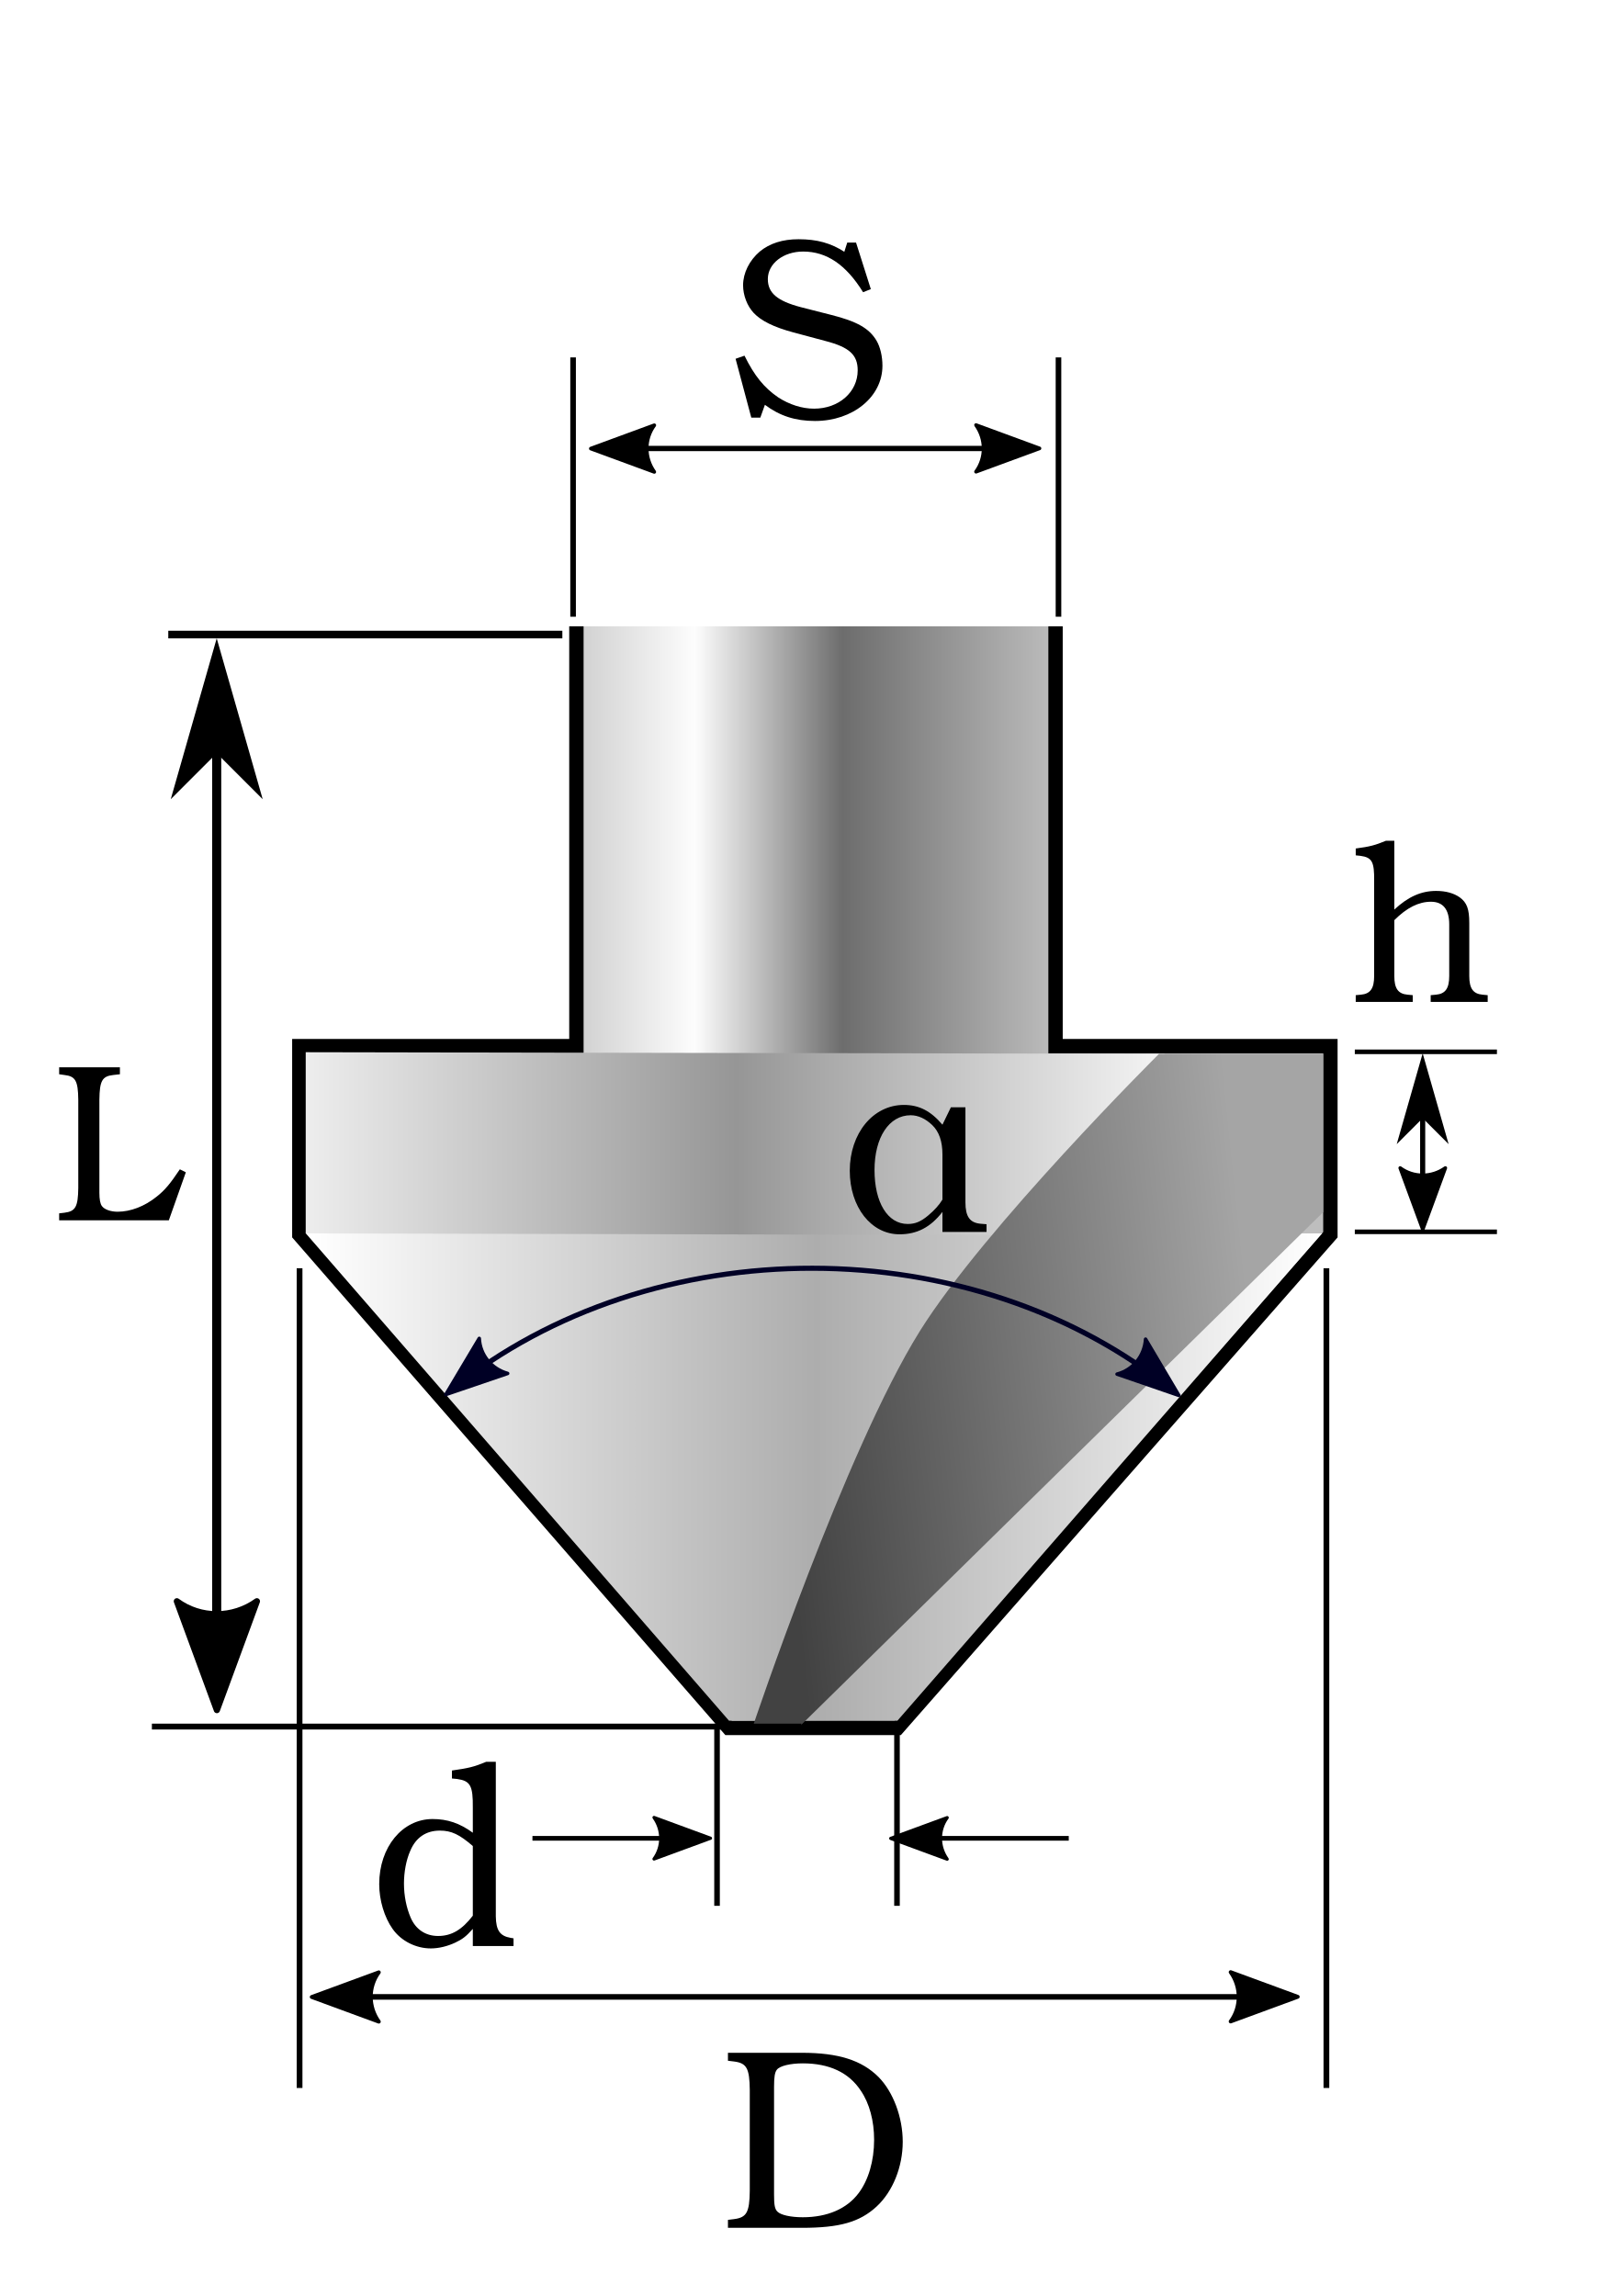
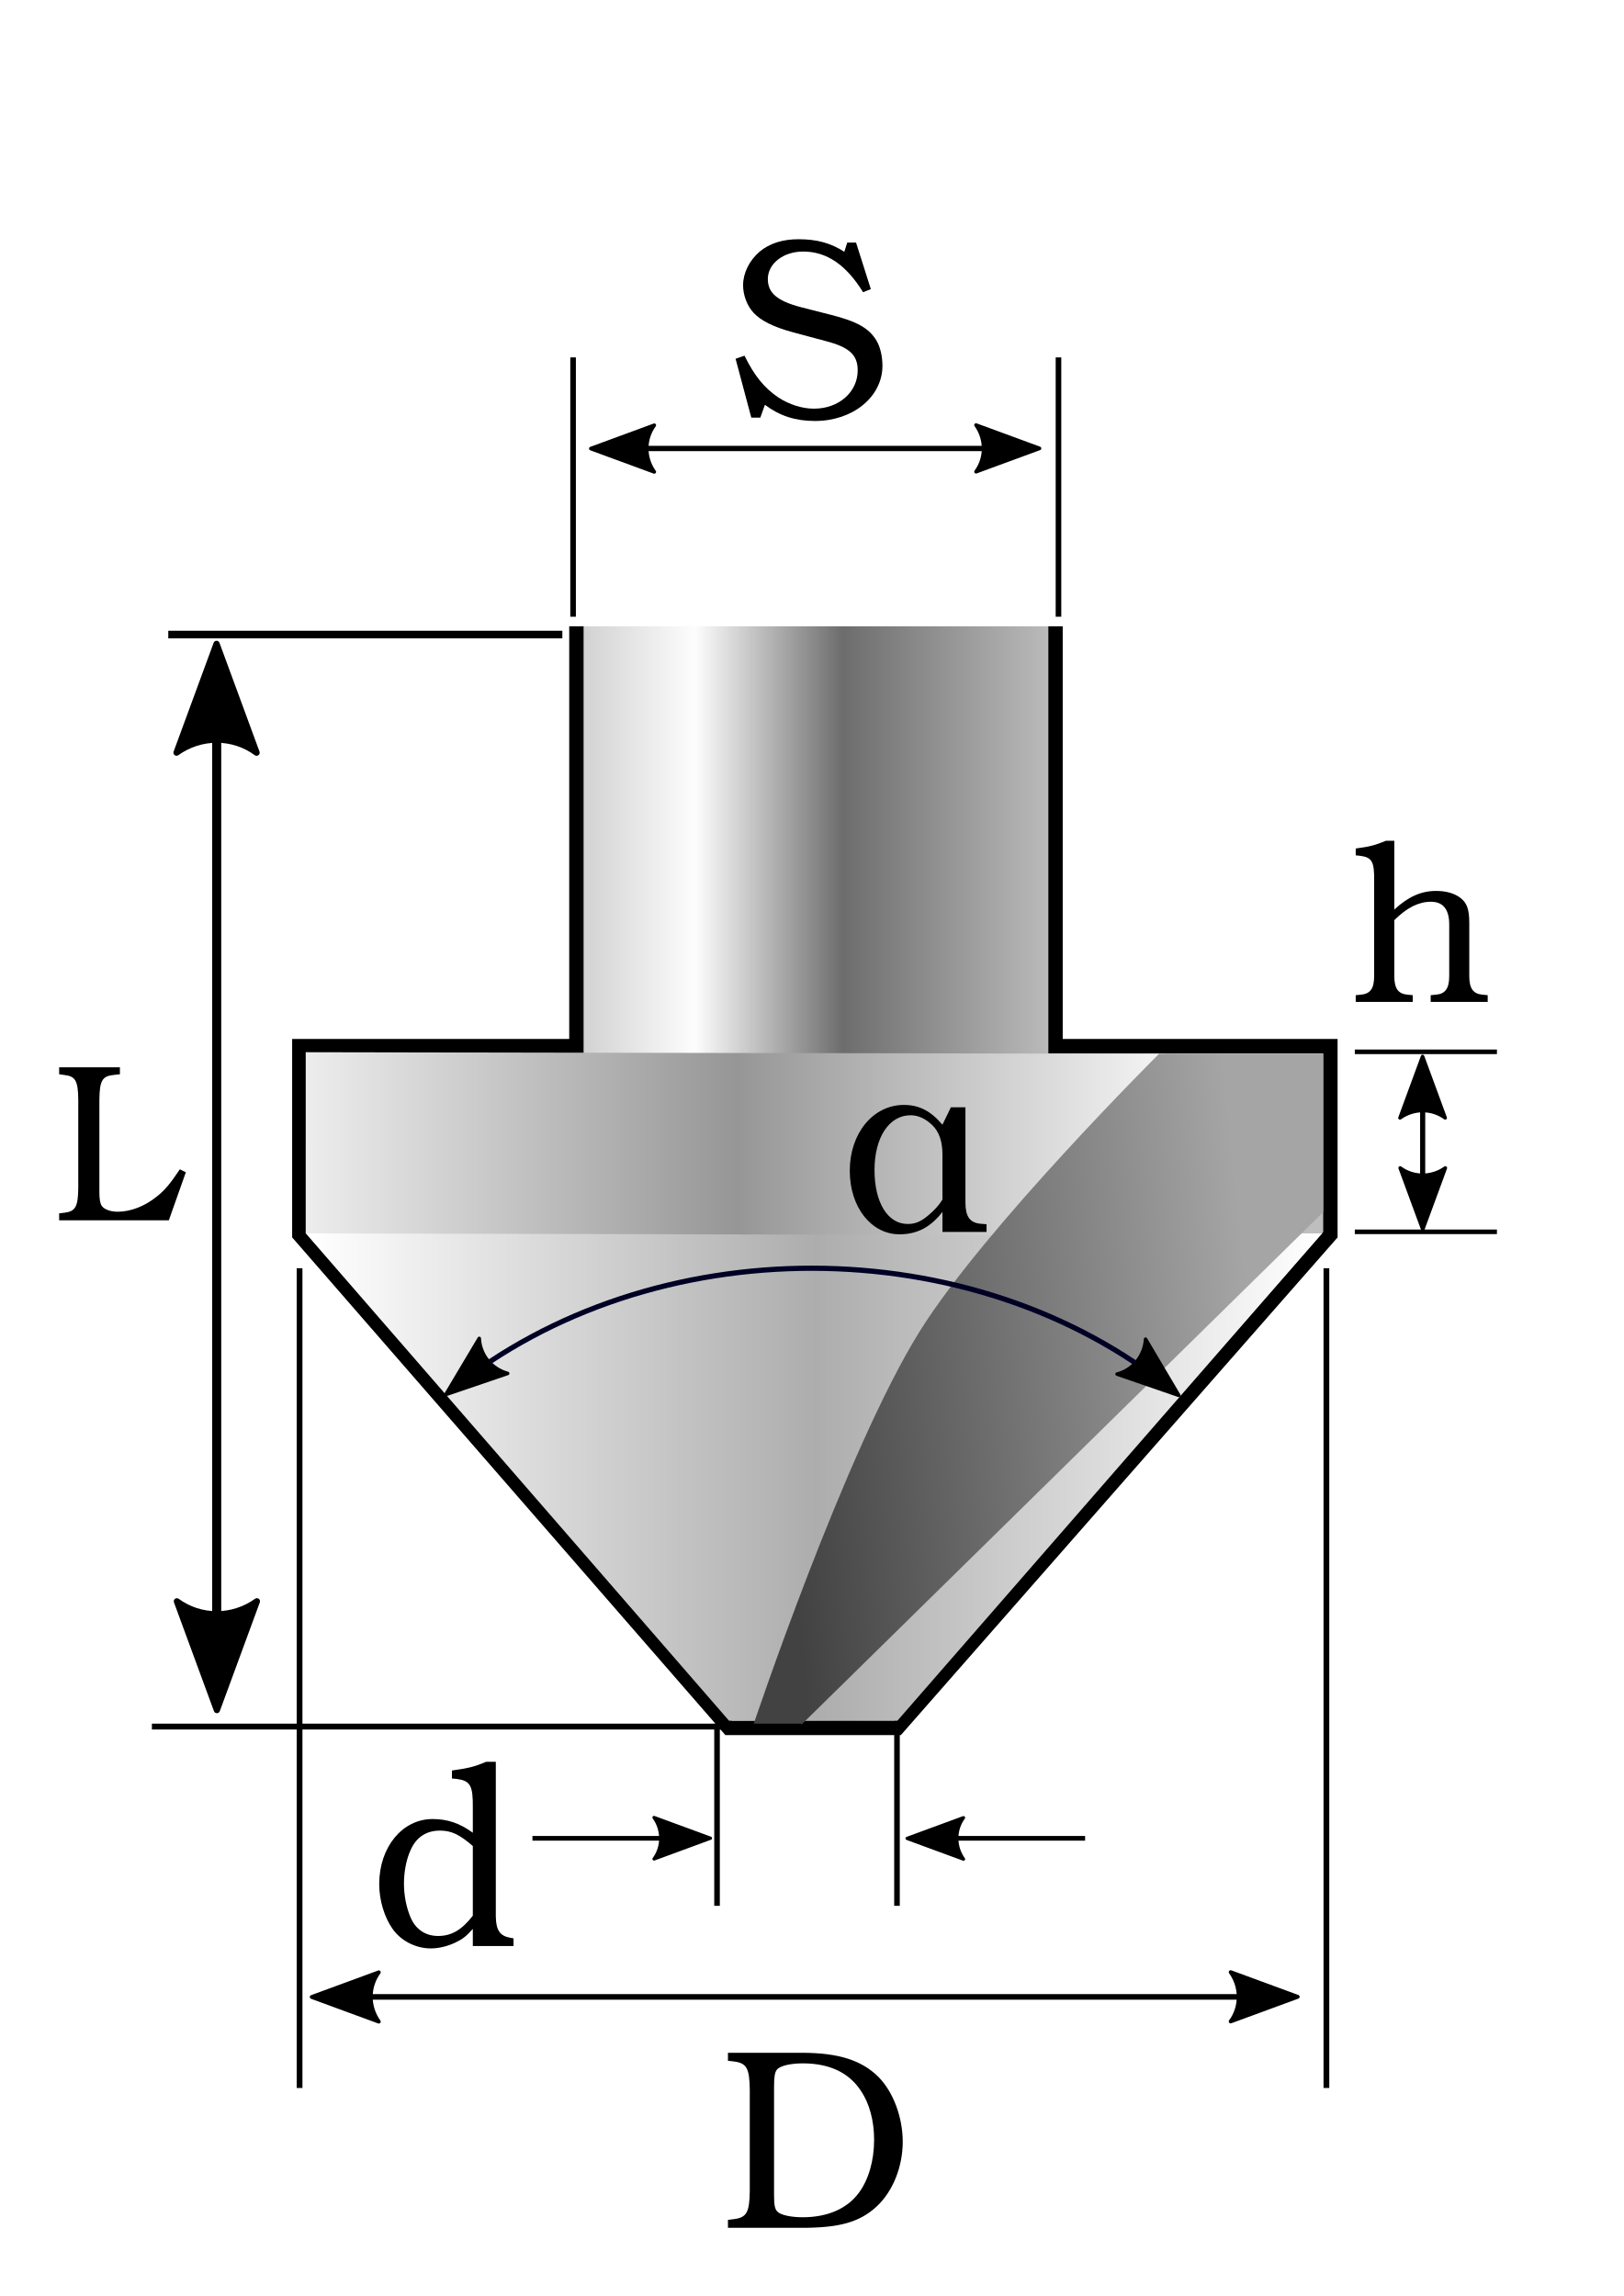
<svg xmlns="http://www.w3.org/2000/svg" xmlns:xlink="http://www.w3.org/1999/xlink" id="svg8" version="1.1" viewBox="0 0 210 297" height="297mm" width="210mm" xml:space="preserve">
  <defs id="defs2">
    <linearGradient id="linearGradient36360">
      <stop style="stop-color:#ffffff;stop-opacity:1;" offset="0" id="stop36356" />
      <stop style="stop-color:#adadad;stop-opacity:1;" offset="0.5" id="stop38296" />
      <stop style="stop-color:#ffffff;stop-opacity:1;" offset="1" id="stop36358" />
    </linearGradient>
    <linearGradient id="linearGradient16058">
      <stop style="stop-color:#424242;stop-opacity:1;" offset="0" id="stop16054" />
      <stop style="stop-color:#a5a5a5;stop-opacity:1;" offset="1" id="stop16056" />
    </linearGradient>
    <linearGradient id="linearGradient2248">
      <stop style="stop-color:#ededed;stop-opacity:1;" offset="0" id="stop2244" />
      <stop style="stop-color:#969696;stop-opacity:1;" offset="0.5" id="stop12188" />
      <stop style="stop-color:#f5f5f5;stop-opacity:1;" offset="1" id="stop2246" />
    </linearGradient>
-     <marker orient="auto" refY="0" refX="0" id="marker7593" style="overflow:visible">
+     <marker orient="auto" refY="0" refX="0" id="marker7593" style="overflow:visible" viewBox="0 0 12.706 9.526" markerWidth="12.706" markerHeight="9.526" preserveAspectRatio="xMidYMid">
      <path id="path7591" style="fill:#000000;fill-opacity:1;fill-rule:evenodd;stroke:#000000;stroke-width:0.625;stroke-linejoin:round;stroke-opacity:1" d="M 8.719,4.034 -2.207,0.016 8.719,-4.002 c -1.745,2.372 -1.735,5.617 -6e-7,8.035 z" transform="matrix(1.1,0,0,1.1,1.1,0)" />
    </marker>
-     <marker style="overflow:visible" id="marker4880" refX="0" refY="0" orient="auto">
+     <marker style="overflow:visible" id="marker4880" refX="0" refY="0" orient="auto" viewBox="0 0 12.706 9.526" markerWidth="12.706" markerHeight="9.526" preserveAspectRatio="xMidYMid" markerUnits="strokeWidth">
      <path transform="matrix(-1.1,0,0,-1.1,-1.1,0)" d="M 8.719,4.034 -2.207,0.016 8.719,-4.002 c -1.745,2.372 -1.735,5.617 -6e-7,8.035 z" style="fill:#000000;fill-opacity:1;fill-rule:evenodd;stroke:#000000;stroke-width:0.625;stroke-linejoin:round;stroke-opacity:1" id="path4878" />
    </marker>
    <marker style="overflow:visible" id="marker4732" refX="0" refY="0" orient="auto">
      <path transform="matrix(1.1,0,0,1.1,1.1,0)" d="M 8.719,4.034 -2.207,0.016 8.719,-4.002 c -1.745,2.372 -1.735,5.617 -6e-7,8.035 z" style="fill:#000000;fill-opacity:1;fill-rule:evenodd;stroke:#000000;stroke-width:0.625;stroke-linejoin:round;stroke-opacity:1" id="path4730" />
    </marker>
    <marker orient="auto" refY="0" refX="0" id="marker4584" style="overflow:visible">
      <path id="path4582" style="fill:#000000;fill-opacity:1;fill-rule:evenodd;stroke:#000000;stroke-width:0.625;stroke-linejoin:round;stroke-opacity:1" d="M 8.719,4.034 -2.207,0.016 8.719,-4.002 c -1.745,2.372 -1.735,5.617 -6e-7,8.035 z" transform="matrix(-1.1,0,0,-1.1,-1.1,0)" />
    </marker>
    <marker style="overflow:visible" id="marker4328" refX="0" refY="0" orient="auto">
      <path transform="matrix(-1.1,0,0,-1.1,-1.1,0)" d="M 8.719,4.034 -2.207,0.016 8.719,-4.002 c -1.745,2.372 -1.735,5.617 -6e-7,8.035 z" style="fill:#000000;fill-opacity:1;fill-rule:evenodd;stroke:#000000;stroke-width:0.625;stroke-linejoin:round;stroke-opacity:1" id="path4326" />
    </marker>
    <marker orient="auto" refY="0" refX="0" id="marker4186" style="overflow:visible">
      <path id="path4184" style="fill:#000000;fill-opacity:1;fill-rule:evenodd;stroke:#000000;stroke-width:0.625;stroke-linejoin:round;stroke-opacity:1" d="M 8.719,4.034 -2.207,0.016 8.719,-4.002 c -1.745,2.372 -1.735,5.617 -6e-7,8.035 z" transform="matrix(1.1,0,0,1.1,1.1,0)" />
    </marker>
    <marker style="overflow:visible" id="marker3948" refX="0" refY="0" orient="auto">
      <path transform="matrix(1.1,0,0,1.1,1.1,0)" d="M 8.719,4.034 -2.207,0.016 8.719,-4.002 c -1.745,2.372 -1.735,5.617 -6e-7,8.035 z" style="fill:#000000;fill-opacity:1;fill-rule:evenodd;stroke:#000000;stroke-width:0.625;stroke-linejoin:round;stroke-opacity:1" id="path3946" />
    </marker>
    <marker style="overflow:visible" id="Arrow2Lend" refX="0" refY="0" orient="auto">
      <path transform="matrix(-1.1,0,0,-1.1,-1.1,0)" d="M 8.719,4.034 -2.207,0.016 8.719,-4.002 c -1.745,2.372 -1.735,5.617 -6e-7,8.035 z" style="fill:#000025;fill-opacity:1;fill-rule:evenodd;stroke:#000025;stroke-width:0.625;stroke-linejoin:round;stroke-opacity:1" id="path920" />
    </marker>
    <marker style="overflow:visible" id="Arrow2Lstart" refX="0" refY="0" orient="auto">
      <path transform="matrix(1.1,0,0,1.1,1.1,0)" d="M 8.719,4.034 -2.207,0.016 8.719,-4.002 c -1.745,2.372 -1.735,5.617 -6e-7,8.035 z" style="fill:#000025;fill-opacity:1;fill-rule:evenodd;stroke:#000025;stroke-width:0.625;stroke-linejoin:round;stroke-opacity:1" id="path917" />
    </marker>
    <marker style="overflow:visible" id="marker7497" refX="0" refY="0" orient="auto">
      <path transform="scale(-0.6)" d="M 8.719,4.034 -2.207,0.016 8.719,-4.002 c -1.745,2.372 -1.735,5.617 -6e-7,8.035 z" style="fill:#000025;fill-opacity:1;fill-rule:evenodd;stroke:#000025;stroke-width:0.625;stroke-linejoin:round;stroke-opacity:1" id="path7495" />
    </marker>
    <marker style="overflow:visible" id="marker7379" refX="0" refY="0" orient="auto">
      <path transform="matrix(0.4,0,0,0.4,4,0)" style="fill:#000025;fill-opacity:1;fill-rule:evenodd;stroke:#000025;stroke-width:1pt;stroke-opacity:1" d="M 0,0 5,-5 -12.5,0 5,5 Z" id="path7377" />
    </marker>
    <marker orient="auto" refY="0" refX="0" id="marker5480" style="overflow:visible">
      <path id="path5478" style="fill:#000000;fill-opacity:1;fill-rule:evenodd;stroke:#000000;stroke-width:0.625;stroke-linejoin:round;stroke-opacity:1" d="M 8.719,4.034 -2.207,0.016 8.719,-4.002 c -1.745,2.372 -1.735,5.617 -6e-7,8.035 z" transform="scale(-0.6)" />
    </marker>
    <marker orient="auto" refY="0" refX="0" id="marker5470" style="overflow:visible">
      <path id="path5468" style="fill:#000000;fill-opacity:1;fill-rule:evenodd;stroke:#000000;stroke-width:0.625;stroke-linejoin:round;stroke-opacity:1" d="M 8.719,4.034 -2.207,0.016 8.719,-4.002 c -1.745,2.372 -1.735,5.617 -6e-7,8.035 z" transform="scale(-0.6)" />
    </marker>
    <marker orient="auto" refY="0" refX="0" id="marker5220" style="overflow:visible">
      <path id="path5218" d="M 0,0 5,-5 -12.5,0 5,5 Z" style="fill:#000000;fill-opacity:1;fill-rule:evenodd;stroke:#000000;stroke-width:1pt;stroke-opacity:1" transform="matrix(0.4,0,0,0.4,4,0)" />
    </marker>
    <marker orient="auto" refY="0" refX="0" id="marker5210" style="overflow:visible">
      <path id="path5208" d="M 0,0 5,-5 -12.5,0 5,5 Z" style="fill:#000000;fill-opacity:1;fill-rule:evenodd;stroke:#000000;stroke-width:1pt;stroke-opacity:1" transform="matrix(0.4,0,0,0.4,4,0)" />
    </marker>
    <marker orient="auto" refY="0" refX="0" id="marker5072" style="overflow:visible">
      <path id="path5070" d="M 0,0 5,-5 -12.5,0 5,5 Z" style="fill:#000000;fill-opacity:1;fill-rule:evenodd;stroke:#000000;stroke-width:1pt;stroke-opacity:1" transform="matrix(-0.8,0,0,-0.8,-10,0)" />
    </marker>
    <marker orient="auto" refY="0" refX="0" id="marker5014" style="overflow:visible">
      <path id="path5012" d="M 0,0 5,-5 -12.5,0 5,5 Z" style="fill:#000000;fill-opacity:1;fill-rule:evenodd;stroke:#000000;stroke-width:1pt;stroke-opacity:1" transform="matrix(-0.8,0,0,-0.8,-10,0)" />
    </marker>
    <marker orient="auto" refY="0" refX="0" id="marker4968" style="overflow:visible">
      <path id="path4966" d="M 0,0 5,-5 -12.5,0 5,5 Z" style="fill:#000000;fill-opacity:1;fill-rule:evenodd;stroke:#000000;stroke-width:1pt;stroke-opacity:1" transform="matrix(-0.8,0,0,-0.8,-10,0)" />
    </marker>
    <marker orient="auto" refY="0" refX="0" id="marker4884" style="overflow:visible">
      <path id="path4882" d="M 0,0 5,-5 -12.5,0 5,5 Z" style="fill:#000000;fill-opacity:1;fill-rule:evenodd;stroke:#000000;stroke-width:1pt;stroke-opacity:1" transform="matrix(0.8,0,0,0.8,10,0)" />
    </marker>
    <marker orient="auto" refY="0" refX="0" id="marker4856" style="overflow:visible">
      <path id="path4854" d="M 0,0 5,-5 -12.5,0 5,5 Z" style="fill:#000000;fill-opacity:1;fill-rule:evenodd;stroke:#000000;stroke-width:1pt;stroke-opacity:1" transform="matrix(0.8,0,0,0.8,10,0)" />
    </marker>
    <marker orient="auto" refY="0" refX="0" id="marker4834" style="overflow:visible">
      <path id="path4832" d="M 0,0 5,-5 -12.5,0 5,5 Z" style="fill:#000000;fill-opacity:1;fill-rule:evenodd;stroke:#000000;stroke-width:1pt;stroke-opacity:1" transform="matrix(0.8,0,0,0.8,10,0)" />
    </marker>
    <marker orient="auto" refY="0" refX="0" id="marker5220-5" style="overflow:visible">
      <path id="path5218-3" d="M 0,0 5,-5 -12.5,0 5,5 Z" style="fill:#000000;fill-opacity:1;fill-rule:evenodd;stroke:#000000;stroke-width:1pt;stroke-opacity:1" transform="matrix(0.4,0,0,0.4,4,0)" />
    </marker>
    <marker orient="auto" refY="0" refX="0" id="marker5480-5" style="overflow:visible">
      <path id="path5478-7" style="fill:#000000;fill-opacity:1;fill-rule:evenodd;stroke:#000000;stroke-width:0.625;stroke-linejoin:round;stroke-opacity:1" d="M 8.719,4.034 -2.207,0.016 8.719,-4.002 c -1.745,2.372 -1.735,5.617 -6e-7,8.035 z" transform="scale(-0.6)" />
    </marker>
    <linearGradient xlink:href="#linearGradient2248" id="linearGradient2250" x1="15.027" y1="135.524" x2="135.744" y2="135.524" gradientUnits="userSpaceOnUse" gradientTransform="matrix(0.9217912,0,0,0.9693948,25.8026,16.66259)" />
    <linearGradient xlink:href="#linearGradient16058" id="linearGradient16060" x1="79.855" y1="162.6" x2="146.842" y2="155.669" gradientUnits="userSpaceOnUse" gradientTransform="matrix(0.9225619,0,0,0.9277456,25.74276,21.24146)" />
    <linearGradient xlink:href="#linearGradient36360" id="linearGradient36362" x1="17.011" y1="-6.225" x2="161.613" y2="-6.225" gradientUnits="userSpaceOnUse" gradientTransform="matrix(0.9036386,0,0,0.9108996,24.94724,196.7392)" />
    <linearGradient id="linearGradient82685">
      <stop style="stop-color:#cecece;stop-opacity:1;" offset="0" id="stop82681" />
      <stop style="stop-color:#fdfdfd;stop-opacity:1;" offset="0.25" id="stop87441" />
      <stop style="stop-color:#6d6d6d;stop-opacity:1;" offset="0.554" id="stop92591" />
      <stop style="stop-color:#bebebe;stop-opacity:1;" offset="1" id="stop82683" />
    </linearGradient>
    <linearGradient xlink:href="#linearGradient82685" id="linearGradient3" x1="74.165" y1="124.519" x2="136.988" y2="124.519" gradientUnits="userSpaceOnUse" />
  </defs>
  <path id="path4520" d="M 74.548,81.021 V 135.325 H 38.714 v 24.392 l 55.519,63.796 h 21.86 l 40.477,-46.134 15.496,-17.662 V 135.325 H 136.517 V 81.021" style="fill:url(#linearGradient3);fill-opacity:1;stroke:#000000;stroke-width:1.858;stroke-linecap:butt;stroke-linejoin:miter;stroke-dasharray:none;stroke-opacity:1" />
  <path id="path3652" d="m 39.535,159.528 131.452,0.023 -54.923,63.034 H 94.286 Z" style="fill:url(#linearGradient36362);fill-opacity:1;stroke:none;stroke-width:1.815;stroke-linecap:butt;stroke-linejoin:miter;stroke-miterlimit:4;stroke-dasharray:none;stroke-opacity:1" />
  <path style="fill:url(#linearGradient2250);fill-opacity:1;stroke:none;stroke-width:0.25px;stroke-linecap:butt;stroke-linejoin:miter;stroke-opacity:1" d="m 39.539,159.55 90.488,0.209 20.625,-23.442 -111.112,-0.209 z" id="path1389" />
  <path style="fill:url(#linearGradient16060);fill-opacity:1;stroke:none;stroke-width:0.245px;stroke-linecap:butt;stroke-linejoin:miter;stroke-opacity:1" d="m 97.37,223.321 c 0,0 11.913,-35.591 21.573,-51.097 8.376,-13.445 30.962,-35.908 30.962,-35.908 h 21.23 v 20.481 l -67.713,66.523 z" id="path1249" />
  <path id="path4528" d="M 74.12,79.775 V 46.232" style="fill:none;stroke:#000000;stroke-width:0.724;stroke-linecap:butt;stroke-linejoin:miter;stroke-miterlimit:4;stroke-dasharray:none;stroke-opacity:1" />
  <path id="path4530" d="M 136.898,79.775 V 46.232" style="fill:none;stroke:#000000;stroke-width:0.724;stroke-linecap:butt;stroke-linejoin:miter;stroke-miterlimit:4;stroke-dasharray:none;stroke-opacity:1" />
  <g transform="matrix(11.10771,0,0,11.78207,27.14887,34.44991)" id="g7053">
    <path style="fill:none;stroke:#000000;stroke-width:0.065;stroke-linecap:butt;stroke-linejoin:miter;stroke-miterlimit:4;stroke-dasharray:none;stroke-opacity:1" d="m 8,16 v 2" id="path4536" />
  </g>
  <path id="path4538" d="M 171.549,270.091 V 164.053" style="fill:none;stroke:#000000;stroke-width:0.744;stroke-linecap:butt;stroke-linejoin:miter;stroke-miterlimit:4;stroke-dasharray:none;stroke-opacity:1" />
-   <path id="path4542" d="M 77.321,58.014 H 133.534" style="fill:none;stroke:#000000;stroke-width:0.683;stroke-linecap:butt;stroke-linejoin:miter;stroke-miterlimit:4;stroke-dasharray:none;stroke-opacity:1;marker-start:url(#marker4186);marker-end:url(#marker4584)" />
-   <path id="path4546" d="m 116.011,237.796 v 0 h 22.215" style="fill:none;stroke:#000000;stroke-width:0.607;stroke-linecap:butt;stroke-linejoin:miter;stroke-miterlimit:4;stroke-dasharray:none;stroke-opacity:1;marker-start:url(#marker4732)" />
-   <path id="path4548" d="M 41.275,258.309 H 166.883" style="fill:none;stroke:#000000;stroke-width:0.722;stroke-linecap:butt;stroke-linejoin:miter;stroke-miterlimit:4;stroke-dasharray:none;stroke-opacity:1;marker-start:url(#marker3948);marker-end:url(#marker4328)" />
+   <g id="path4542">
+     <path style="color:#000000;fill:#000000;-inkscape-stroke:none" d="m 77.32,57.672 v 0.684 H 133.533 v -0.684 z" id="path17573" />
+     <g id="g17555">
+       <g id="path17565">
+         <path style="color:#000000;fill:#000000;fill-rule:evenodd;stroke-width:0.47;stroke-linejoin:round;-inkscape-stroke:none" d="m 126.233,54.984 8.208,3.018 -8.208,3.018 c 1.311,-1.782 1.304,-4.22 0,-6.036 z" id="path17569" />
+         <path style="color:#000000;fill:#000000;fill-rule:evenodd;stroke-linejoin:round;-inkscape-stroke:none" d="m 126.314,54.764 a 0.235,0.235 0 0 0 -0.271,0.357 c 1.246,1.736 1.252,4.061 0.002,5.76 a 0.235,0.235 0 0 0 0.27,0.359 l 8.207,-3.018 a 0.235,0.235 0 0 0 0,-0.441 z m 0.393,0.645 7.053,2.594 -7.049,2.594 c 0.907,-1.613 0.902,-3.554 -0.004,-5.188 z" id="path17571" />
+       </g>
+       <g id="path17557">
+         <path style="color:#000000;fill:#000000;fill-rule:evenodd;stroke-width:0.47;stroke-linejoin:round;-inkscape-stroke:none" d="m 84.622,61.044 -8.208,-3.018 8.208,-3.018 c -1.311,1.782 -1.304,4.22 -10e-7,6.036 z" id="path17561" />
+         <path style="color:#000000;fill:#000000;fill-rule:evenodd;stroke-linejoin:round;-inkscape-stroke:none" d="m 84.541,54.787 -8.207,3.02 a 0.235,0.235 0 0 0 0,0.439 l 8.207,3.018 A 0.235,0.235 0 0 0 84.812,60.908 c -1.246,-1.736 -1.252,-4.062 -0.002,-5.762 a 0.235,0.235 0 0 0 -0.27,-0.359 z m -0.396,0.646 c -0.907,1.614 -0.902,3.554 0.004,5.188 l -7.055,-2.594 z" id="path17563" />
+       </g>
+     </g>
+   </g>
+   <g id="path4546">
+     <path style="color:#000000;fill:#000000;-inkscape-stroke:none" d="m 118.127,237.492 v 0.607 h 22.215 v -0.607 z" id="path17631" />
+     <g id="g17621">
+       <g id="path17623">
+         <path style="color:#000000;fill:#000000;fill-rule:evenodd;stroke-width:0.417;stroke-linejoin:round;-inkscape-stroke:none" d="m 124.618,240.49 -7.297,-2.683 7.297,-2.683 c -1.166,1.584 -1.159,3.752 0,5.367 z" id="path17627" />
+         <path style="color:#000000;fill:#000000;fill-rule:evenodd;stroke-linejoin:round;-inkscape-stroke:none" d="m 124.547,234.928 -7.299,2.684 a 0.209,0.209 0 0 0 0,0.391 l 7.299,2.684 a 0.209,0.209 0 0 0 0.24,-0.316 c -1.108,-1.543 -1.114,-3.612 -0.002,-5.123 a 0.209,0.209 0 0 0 -0.238,-0.318 z m -0.248,0.535 c -0.85,1.463 -0.846,3.207 0.002,4.689 l -6.377,-2.346 z" id="path17629" />
+       </g>
+     </g>
+   </g>
+   <g id="path4548">
+     <path style="color:#000000;fill:#000000;-inkscape-stroke:none" d="m 41.275,257.949 v 0.721 H 166.883 v -0.721 z" id="path17667" />
+     <g id="g17649">
+       <g id="path17659">
+         <path style="color:#000000;fill:#000000;fill-rule:evenodd;stroke-width:0.496;stroke-linejoin:round;-inkscape-stroke:none" d="m 159.167,255.106 8.675,3.19 -8.675,3.19 c 1.386,-1.883 1.378,-4.46 0,-6.38 z" id="path17663" />
+         <path style="color:#000000;fill:#000000;fill-rule:evenodd;stroke-linejoin:round;-inkscape-stroke:none" d="m 159.252,254.873 a 0.248,0.248 0 0 0 -0.287,0.377 c 1.317,1.835 1.324,4.294 0.002,6.09 a 0.248,0.248 0 0 0 0.285,0.379 l 8.676,-3.189 a 0.248,0.248 0 0 0 0,-0.465 z m 0.416,0.684 7.455,2.74 -7.451,2.738 c 0.958,-1.705 0.952,-3.753 -0.004,-5.479 z" id="path17665" />
+       </g>
+       <g id="path17651">
+         <path style="color:#000000;fill:#000000;fill-rule:evenodd;stroke-width:0.496;stroke-linejoin:round;-inkscape-stroke:none" d="M 48.991,261.512 40.316,258.322 l 8.675,-3.19 c -1.386,1.883 -1.378,4.46 -1e-6,6.38 z" id="path17655" />
+         <path style="color:#000000;fill:#000000;fill-rule:evenodd;stroke-linejoin:round;-inkscape-stroke:none" d="m 48.906,254.898 -8.676,3.191 a 0.248,0.248 0 0 0 0,0.465 l 8.676,3.189 a 0.248,0.248 0 0 0 0.287,-0.377 c -1.317,-1.835 -1.324,-4.292 -0.002,-6.088 a 0.248,0.248 0 0 0 -0.285,-0.381 z m -0.422,0.684 c -0.958,1.706 -0.95,3.756 0.008,5.482 l -7.457,-2.742 z" id="path17657" />
+       </g>
+     </g>
+   </g>
  <text transform="scale(0.9709603,1.029908)" id="shank_diameter" y="52.456" x="97.074" style="font-style:normal;font-variant:normal;font-weight:normal;font-stretch:normal;font-size:32.286px;line-height:1.25;font-family:'URW Bookman L';-inkscape-font-specification:'URW Bookman L, Normal';font-variant-ligatures:normal;font-variant-caps:normal;font-variant-numeric:normal;font-feature-settings:normal;text-align:start;letter-spacing:0px;word-spacing:0px;writing-mode:lr-tb;text-anchor:start;fill:#000000;fill-opacity:1;stroke:none;stroke-width:3.027" xml:space="preserve">
    <tspan style="font-style:normal;font-variant:normal;font-weight:normal;font-stretch:normal;font-size:32.286px;font-family:'URW Bookman L';-inkscape-font-specification:'URW Bookman L, Normal';font-variant-ligatures:normal;font-variant-caps:normal;font-variant-numeric:normal;font-feature-settings:normal;text-align:start;writing-mode:lr-tb;text-anchor:start;stroke-width:3.027" y="52.456" x="97.074" id="tspan5678">S</tspan>
  </text>
  <text transform="scale(0.9709603,1.029908)" id="diameter" y="279.814" x="95.966" style="font-style:normal;font-variant:normal;font-weight:normal;font-stretch:normal;font-size:32.286px;line-height:1.25;font-family:'URW Bookman L';-inkscape-font-specification:'URW Bookman L, Normal';font-variant-ligatures:normal;font-variant-caps:normal;font-variant-numeric:normal;font-feature-settings:normal;text-align:start;letter-spacing:0px;word-spacing:0px;writing-mode:lr-tb;text-anchor:start;fill:#000000;fill-opacity:1;stroke:none;stroke-width:3.027" xml:space="preserve">
    <tspan style="font-style:normal;font-variant:normal;font-weight:normal;font-stretch:normal;font-size:32.286px;font-family:'URW Bookman L';-inkscape-font-specification:'URW Bookman L, Normal';font-variant-ligatures:normal;font-variant-caps:normal;font-variant-numeric:normal;font-feature-settings:normal;text-align:start;writing-mode:lr-tb;text-anchor:start;stroke-width:3.027" y="279.814" x="95.966" id="tspan5690">D</tspan>
  </text>
-   <path d="m 58.331,179.829 a 55.597,66.843 89.997 0 1 93.448,0.129" id="path5698" style="fill:none;fill-opacity:1;stroke:#000025;stroke-width:0.66;stroke-miterlimit:4;stroke-dasharray:none;stroke-dashoffset:0;stroke-opacity:1;marker-start:url(#Arrow2Lstart);marker-end:url(#Arrow2Lend)" />
+   <g id="path5698">
+     <path style="color:#000000;fill:#000025;-inkscape-stroke:none" d="m 105.088,163.717 c -16.939,-0.023 -33.889,5.26 -46.965,15.855 l 0.416,0.514 c 25.884,-20.975 67.232,-20.919 93.031,0.127 l 0.418,-0.51 C 138.955,169.071 122.027,163.74 105.088,163.717 Z" id="path17617" />
+     <g id="g17599">
+       <g id="path17609">
+         <path style="color:#000000;fill:#000000;fill-rule:evenodd;stroke-width:0.454;stroke-linejoin:round;-inkscape-stroke:none" d="m 148.163,173.228 4.303,7.275 -7.991,-2.754 c 2.071,-0.533 3.555,-2.364 3.688,-4.521 z" id="path17613" />
+         <path style="color:#000000;fill:#000000;fill-rule:evenodd;stroke-linejoin:round;-inkscape-stroke:none" d="m 148.109,173.008 a 0.227,0.227 0 0 0 -0.174,0.207 c -0.127,2.061 -1.543,3.806 -3.518,4.314 a 0.227,0.227 0 0 0 -0.018,0.434 l 7.992,2.754 a 0.227,0.227 0 0 0 0.268,-0.33 l -4.303,-7.273 a 0.227,0.227 0 0 0 -0.248,-0.105 z m 0.148,0.828 3.697,6.252 -6.863,-2.365 c 1.665,-0.654 2.846,-2.11 3.166,-3.887 z" id="path17615" />
+       </g>
+       <g id="path17601">
+         <path style="color:#000000;fill:#000000;fill-rule:evenodd;stroke-width:0.454;stroke-linejoin:round;-inkscape-stroke:none" d="m 65.657,177.662 -8,2.728 4.327,-7.261 c 0.1,2.136 1.589,3.962 3.673,4.533 z" id="path17605" />
+         <path style="color:#000000;fill:#000000;fill-rule:evenodd;stroke-linejoin:round;-inkscape-stroke:none" d="m 62.039,172.908 a 0.227,0.227 0 0 0 -0.25,0.105 l -4.326,7.26 a 0.227,0.227 0 0 0 0.268,0.332 l 8,-2.729 a 0.227,0.227 0 0 0 -0.014,-0.434 c -1.992,-0.545 -3.411,-2.287 -3.506,-4.324 a 0.227,0.227 0 0 0 -0.172,-0.211 z m -0.154,0.832 c 0.301,1.763 1.486,3.215 3.16,3.891 l -6.879,2.346 z" id="path17607" />
+       </g>
+     </g>
+   </g>
  <text transform="scale(0.9709603,1.029908)" id="cutting_edge_angle" y="154.733" x="112.004" style="font-style:normal;font-variant:normal;font-weight:normal;font-stretch:normal;font-size:32.286px;line-height:1.25;font-family:'URW Bookman L';-inkscape-font-specification:'URW Bookman L, Normal';font-variant-ligatures:normal;font-variant-caps:normal;font-variant-numeric:normal;font-feature-settings:normal;text-align:start;letter-spacing:0px;word-spacing:0px;writing-mode:lr-tb;text-anchor:start;fill:#000000;fill-opacity:1;stroke:none;stroke-width:3.027" xml:space="preserve">
    <tspan style="stroke-width:3.027" y="154.733" x="112.004" id="tspan5718">α</tspan>
  </text>
  <text transform="scale(0.9709603,1.029908)" id="tip_diameter" y="244.424" x="49.323" style="font-style:normal;font-variant:normal;font-weight:normal;font-stretch:normal;font-size:32.286px;line-height:1.25;font-family:'URW Bookman L';-inkscape-font-specification:'URW Bookman L, Normal';font-variant-ligatures:normal;font-variant-caps:normal;font-variant-numeric:normal;font-feature-settings:normal;text-align:start;letter-spacing:0px;word-spacing:0px;writing-mode:lr-tb;text-anchor:start;fill:#000000;fill-opacity:1;stroke:none;stroke-width:3.027" xml:space="preserve">
    <tspan style="stroke-width:3.027" y="244.424" x="49.323" id="tspan10475">d</tspan>
  </text>
-   <path id="path4546-7" d="m 68.863,237.796 v 0 h 22.215" style="fill:none;stroke:#000000;stroke-width:0.607;stroke-linecap:butt;stroke-linejoin:miter;stroke-miterlimit:4;stroke-dasharray:none;stroke-opacity:1;marker-end:url(#marker4880)" />
+   <g id="path4546-7">
+     <path style="color:#000000;fill:#000000;-inkscape-stroke:none" d="m 68.863,237.492 v 0.607 h 22.215 v -0.607 z" id="path17645" />
+     <g id="g17635">
+       <g id="path17637">
+         <path style="color:#000000;fill:#000000;fill-rule:evenodd;stroke-width:0.417;stroke-linejoin:round;-inkscape-stroke:none" d="m 84.587,235.102 7.297,2.683 -7.297,2.683 c 1.166,-1.584 1.159,-3.752 0,-5.367 z" id="path17641" />
+         <path style="color:#000000;fill:#000000;fill-rule:evenodd;stroke-linejoin:round;-inkscape-stroke:none" d="m 84.66,234.906 a 0.209,0.209 0 0 0 -0.242,0.318 c 1.108,1.543 1.114,3.61 0.002,5.121 a 0.209,0.209 0 0 0 0.24,0.318 l 7.297,-2.684 a 0.209,0.209 0 0 0 0,-0.391 z m 0.246,0.537 6.375,2.342 -6.375,2.344 c 0.849,-1.462 0.846,-3.204 0,-4.686 z" id="path17643" />
+       </g>
+     </g>
+   </g>
  <g id="g7053-6" transform="matrix(11.10771,0,0,11.78207,3.875112,34.44991)">
    <path style="fill:none;stroke:#000000;stroke-width:0.065;stroke-linecap:butt;stroke-linejoin:miter;stroke-miterlimit:4;stroke-dasharray:none;stroke-opacity:1" d="m 8,16 v 2" id="path4536-1" />
  </g>
  <path id="path4538-8" d="M 38.744,270.091 V 164.053" style="fill:none;stroke:#000000;stroke-width:0.744;stroke-linecap:butt;stroke-linejoin:miter;stroke-miterlimit:4;stroke-dasharray:none;stroke-opacity:1" />
  <path id="path4548-6" d="m 175.223,159.342 h 18.381" style="fill:none;stroke:#000000;stroke-width:0.593;stroke-linecap:butt;stroke-linejoin:miter;stroke-miterlimit:4;stroke-dasharray:none;stroke-opacity:1" />
  <text transform="scale(0.9709603,1.029908)" id="cutting_edge_height" y="125.835" x="180.024" style="font-style:normal;font-variant:normal;font-weight:normal;font-stretch:normal;font-size:28.222px;line-height:1.25;font-family:'URW Bookman L';-inkscape-font-specification:'URW Bookman L, Normal';font-variant-ligatures:normal;font-variant-caps:normal;font-variant-numeric:normal;font-variant-east-asian:normal;text-align:start;letter-spacing:0px;word-spacing:0px;writing-mode:lr-tb;text-anchor:start;fill:#000000;fill-opacity:1;stroke:none;stroke-width:3.284" xml:space="preserve">
    <tspan y="125.835" x="180.024" id="tspan7855" style="font-style:normal;font-variant:normal;font-weight:normal;font-stretch:normal;font-size:28.222px;font-family:'URW Bookman L';-inkscape-font-specification:'URW Bookman L, Normal';font-variant-ligatures:normal;font-variant-caps:normal;font-variant-numeric:normal;font-variant-east-asian:normal">h</tspan>
  </text>
-   <path id="sesr3u8" d="M 184,158.149 V 137.535" style="fill:none;stroke:#000000;stroke-width:0.661;stroke-linecap:butt;stroke-linejoin:miter;stroke-miterlimit:4;stroke-dasharray:none;stroke-opacity:1;marker-start:url(#marker7593);marker-end:url(#marker5072)" />
+   <g id="sesr3u8">
+     <path style="color:#000000;fill:#000000;-inkscape-stroke:none" d="m 183.67,137.535 v 20.615 h 0.66 v -20.615 z" id="path17595" />
+     <g id="g17577">
+       <g id="path17587">
+         <path style="color:#000000;fill:#000000;fill-rule:evenodd;stroke-width:0.455;stroke-linejoin:round;-inkscape-stroke:none" d="m 181.065,144.606 2.923,-7.95 2.923,7.95 c -1.726,-1.27 -4.087,-1.263 -5.847,-1e-5 z" id="path17591" />
+         <path style="color:#000000;fill:#000000;fill-rule:evenodd;stroke-linejoin:round;-inkscape-stroke:none" d="m 183.988,136.43 a 0.227,0.227 0 0 0 -0.213,0.148 l -2.924,7.949 a 0.227,0.227 0 0 0 0.346,0.264 c 1.681,-1.207 3.934,-1.213 5.58,-0.002 a 0.227,0.227 0 0 0 0.348,-0.262 l -2.924,-7.949 a 0.227,0.227 0 0 0 -0.213,-0.148 z m 0,0.883 2.51,6.83 c -1.563,-0.877 -3.442,-0.871 -5.023,0.006 z" id="path17593" />
+       </g>
+       <g id="path17579">
+         <path style="color:#000000;fill:#000000;fill-rule:evenodd;stroke-width:0.455;stroke-linejoin:round;-inkscape-stroke:none" d="m 186.935,151.078 -2.923,7.95 -2.923,-7.95 c 1.726,1.27 4.087,1.263 5.847,1e-5 z" id="path17583" />
+         <path style="color:#000000;fill:#000000;fill-rule:evenodd;stroke-linejoin:round;-inkscape-stroke:none" d="m 186.986,150.857 a 0.227,0.227 0 0 0 -0.184,0.035 c -1.681,1.207 -3.934,1.213 -5.58,0.002 a 0.227,0.227 0 0 0 -0.348,0.262 l 2.924,7.949 a 0.227,0.227 0 0 0 0.426,0 l 2.924,-7.949 a 0.227,0.227 0 0 0 -0.162,-0.299 z m -0.463,0.68 -2.512,6.834 -2.512,-6.83 c 1.563,0.878 3.441,0.873 5.023,-0.004 z" id="path17585" />
+       </g>
+     </g>
+   </g>
  <path id="path936" d="M 21.764,82.083 H 72.731" style="fill:none;stroke:#000000;stroke-width:0.987;stroke-linecap:butt;stroke-linejoin:miter;stroke-miterlimit:4;stroke-dasharray:none;stroke-opacity:1" />
  <path id="path938" d="m 19.645,223.342 h 84" style="fill:none;stroke:#000000;stroke-width:0.758;stroke-linecap:butt;stroke-linejoin:miter;stroke-miterlimit:4;stroke-dasharray:none;stroke-opacity:1" />
-   <path id="path940" d="M 28.029,219.652 V 84.842" style="fill:none;stroke:#000000;stroke-width:1.171;stroke-linecap:butt;stroke-linejoin:miter;stroke-miterlimit:4;stroke-dasharray:none;stroke-opacity:1;marker-start:url(#marker7593);marker-end:url(#marker5072)" />
+   <g id="path940">
+     <path style="color:#000000;fill:#000000;-inkscape-stroke:none" d="M 27.443,84.842 V 219.652 h 1.17 V 84.842 Z" id="path17551" />
+     <g id="g17533">
+       <g id="path17543">
+         <path style="color:#000000;fill:#000000;fill-rule:evenodd;stroke-width:0.805;stroke-linejoin:round;-inkscape-stroke:none" d="m 22.834,97.358 5.174,-14.071 5.174,14.071 c -3.055,-2.248 -7.234,-2.235 -10.349,-10e-7 z" id="path17547" />
+         <path style="color:#000000;fill:#000000;fill-rule:evenodd;stroke-linejoin:round;-inkscape-stroke:none" d="m 28.008,82.885 a 0.402,0.402 0 0 0 -0.377,0.264 L 22.455,97.219 a 0.402,0.402 0 0 0 0.613,0.467 c 2.976,-2.136 6.962,-2.146 9.875,-0.002 A 0.402,0.402 0 0 0 33.561,97.219 L 28.385,83.148 a 0.402,0.402 0 0 0 -0.377,-0.264 z m 0,1.566 4.445,12.088 c -2.767,-1.555 -6.092,-1.544 -8.893,0.01 z" id="path17549" />
+       </g>
+       <g id="path17535">
+         <path style="color:#000000;fill:#000000;fill-rule:evenodd;stroke-width:0.805;stroke-linejoin:round;-inkscape-stroke:none" d="m 33.223,207.136 -5.174,14.071 -5.174,-14.071 c 3.055,2.248 7.234,2.235 10.349,0 z" id="path17539" />
+         <path style="color:#000000;fill:#000000;fill-rule:evenodd;stroke-linejoin:round;-inkscape-stroke:none" d="m 33.314,206.744 a 0.402,0.402 0 0 0 -0.326,0.065 c -2.976,2.136 -6.962,2.148 -9.875,0.004 a 0.402,0.402 0 0 0 -0.615,0.463 l 5.174,14.07 a 0.402,0.402 0 0 0 0.756,0 l 5.174,-14.07 a 0.402,0.402 0 0 0 -0.287,-0.531 z m -0.818,1.203 -4.447,12.094 -4.445,-12.086 c 2.766,1.555 6.092,1.545 8.893,-0.008 z" id="path17541" />
+       </g>
+     </g>
+   </g>
  <text transform="scale(0.9709603,1.029908)" id="length" y="153.27" x="7.002" style="font-style:normal;font-variant:normal;font-weight:normal;font-stretch:normal;font-size:28.222px;line-height:1.25;font-family:'URW Bookman L';-inkscape-font-specification:'URW Bookman L, Normal';font-variant-ligatures:normal;font-variant-caps:normal;font-variant-numeric:normal;font-variant-east-asian:normal;text-align:start;letter-spacing:0px;word-spacing:0px;writing-mode:lr-tb;text-anchor:start;fill:#000000;fill-opacity:1;stroke:none;stroke-width:3.284" xml:space="preserve">
    <tspan y="153.27" x="7.002" id="tspan942" style="font-style:normal;font-variant:normal;font-weight:normal;font-stretch:normal;font-size:28.222px;font-family:'URW Bookman L';-inkscape-font-specification:'URW Bookman L, Normal';font-variant-ligatures:normal;font-variant-caps:normal;font-variant-numeric:normal;font-variant-east-asian:normal">L</tspan>
  </text>
  <path id="path1164" d="m 175.223,136.058 h 18.381" style="fill:none;stroke:#000000;stroke-width:0.593;stroke-linecap:butt;stroke-linejoin:miter;stroke-miterlimit:4;stroke-dasharray:none;stroke-opacity:1" />
</svg>
